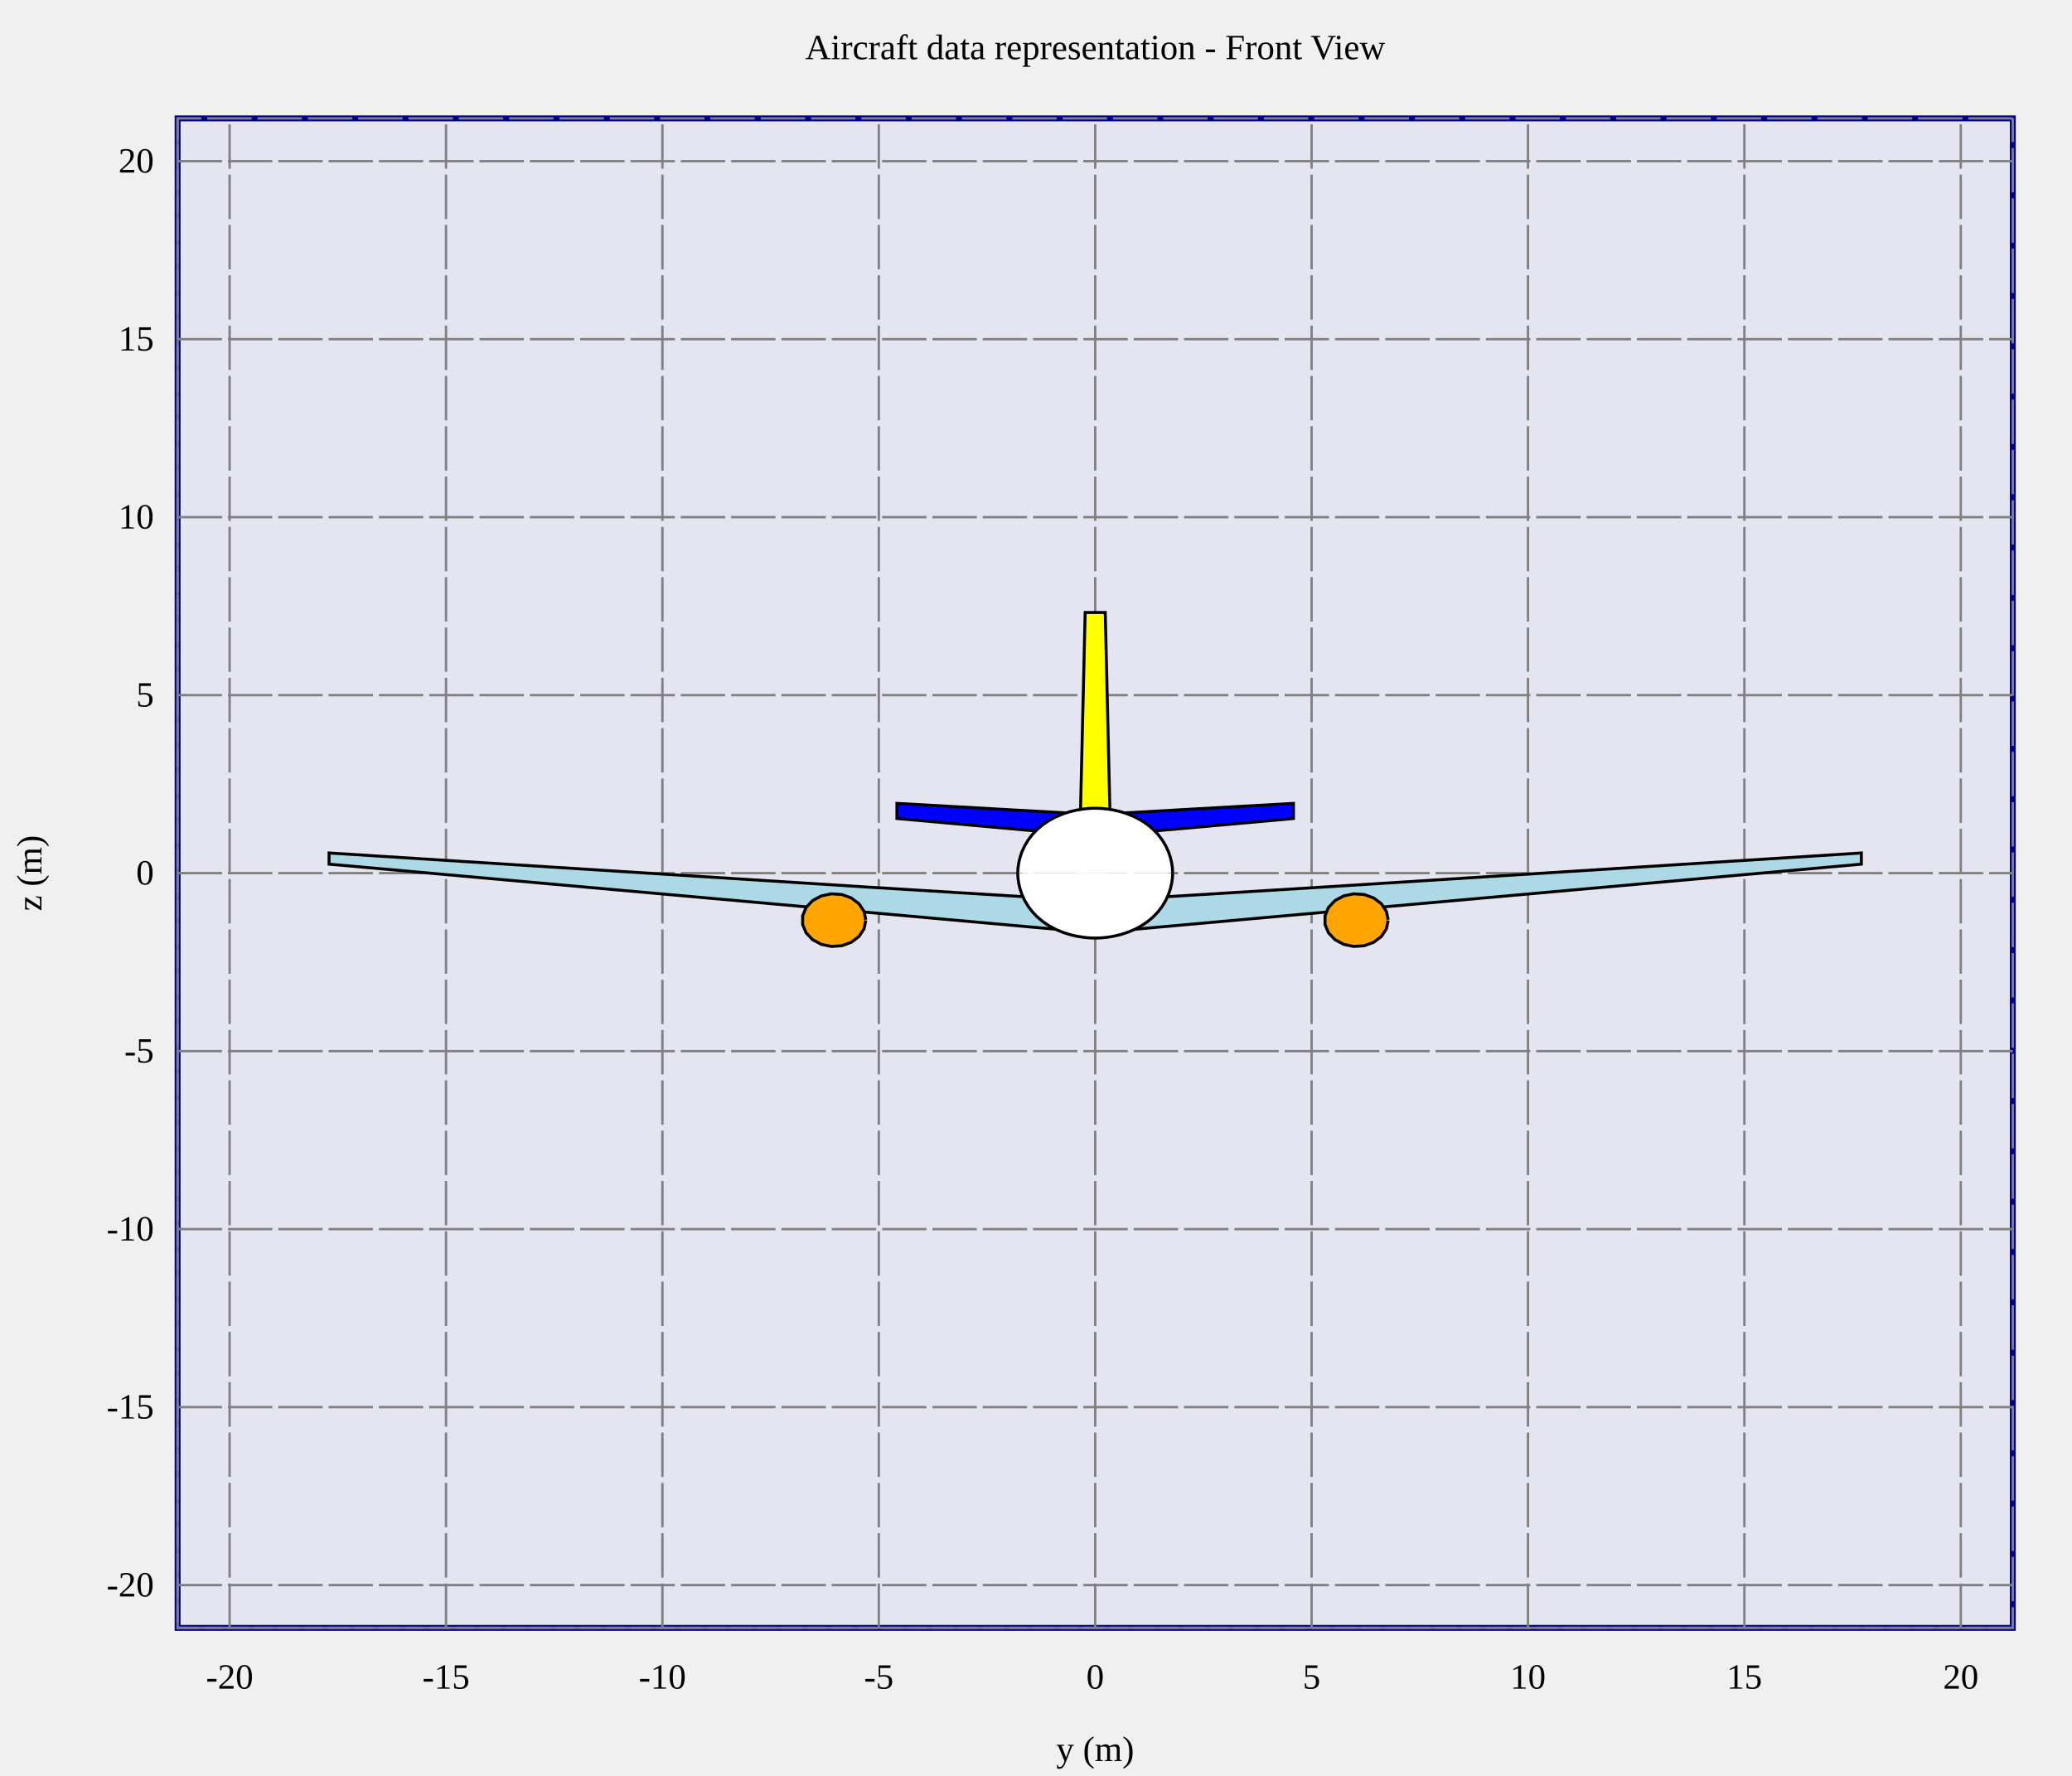
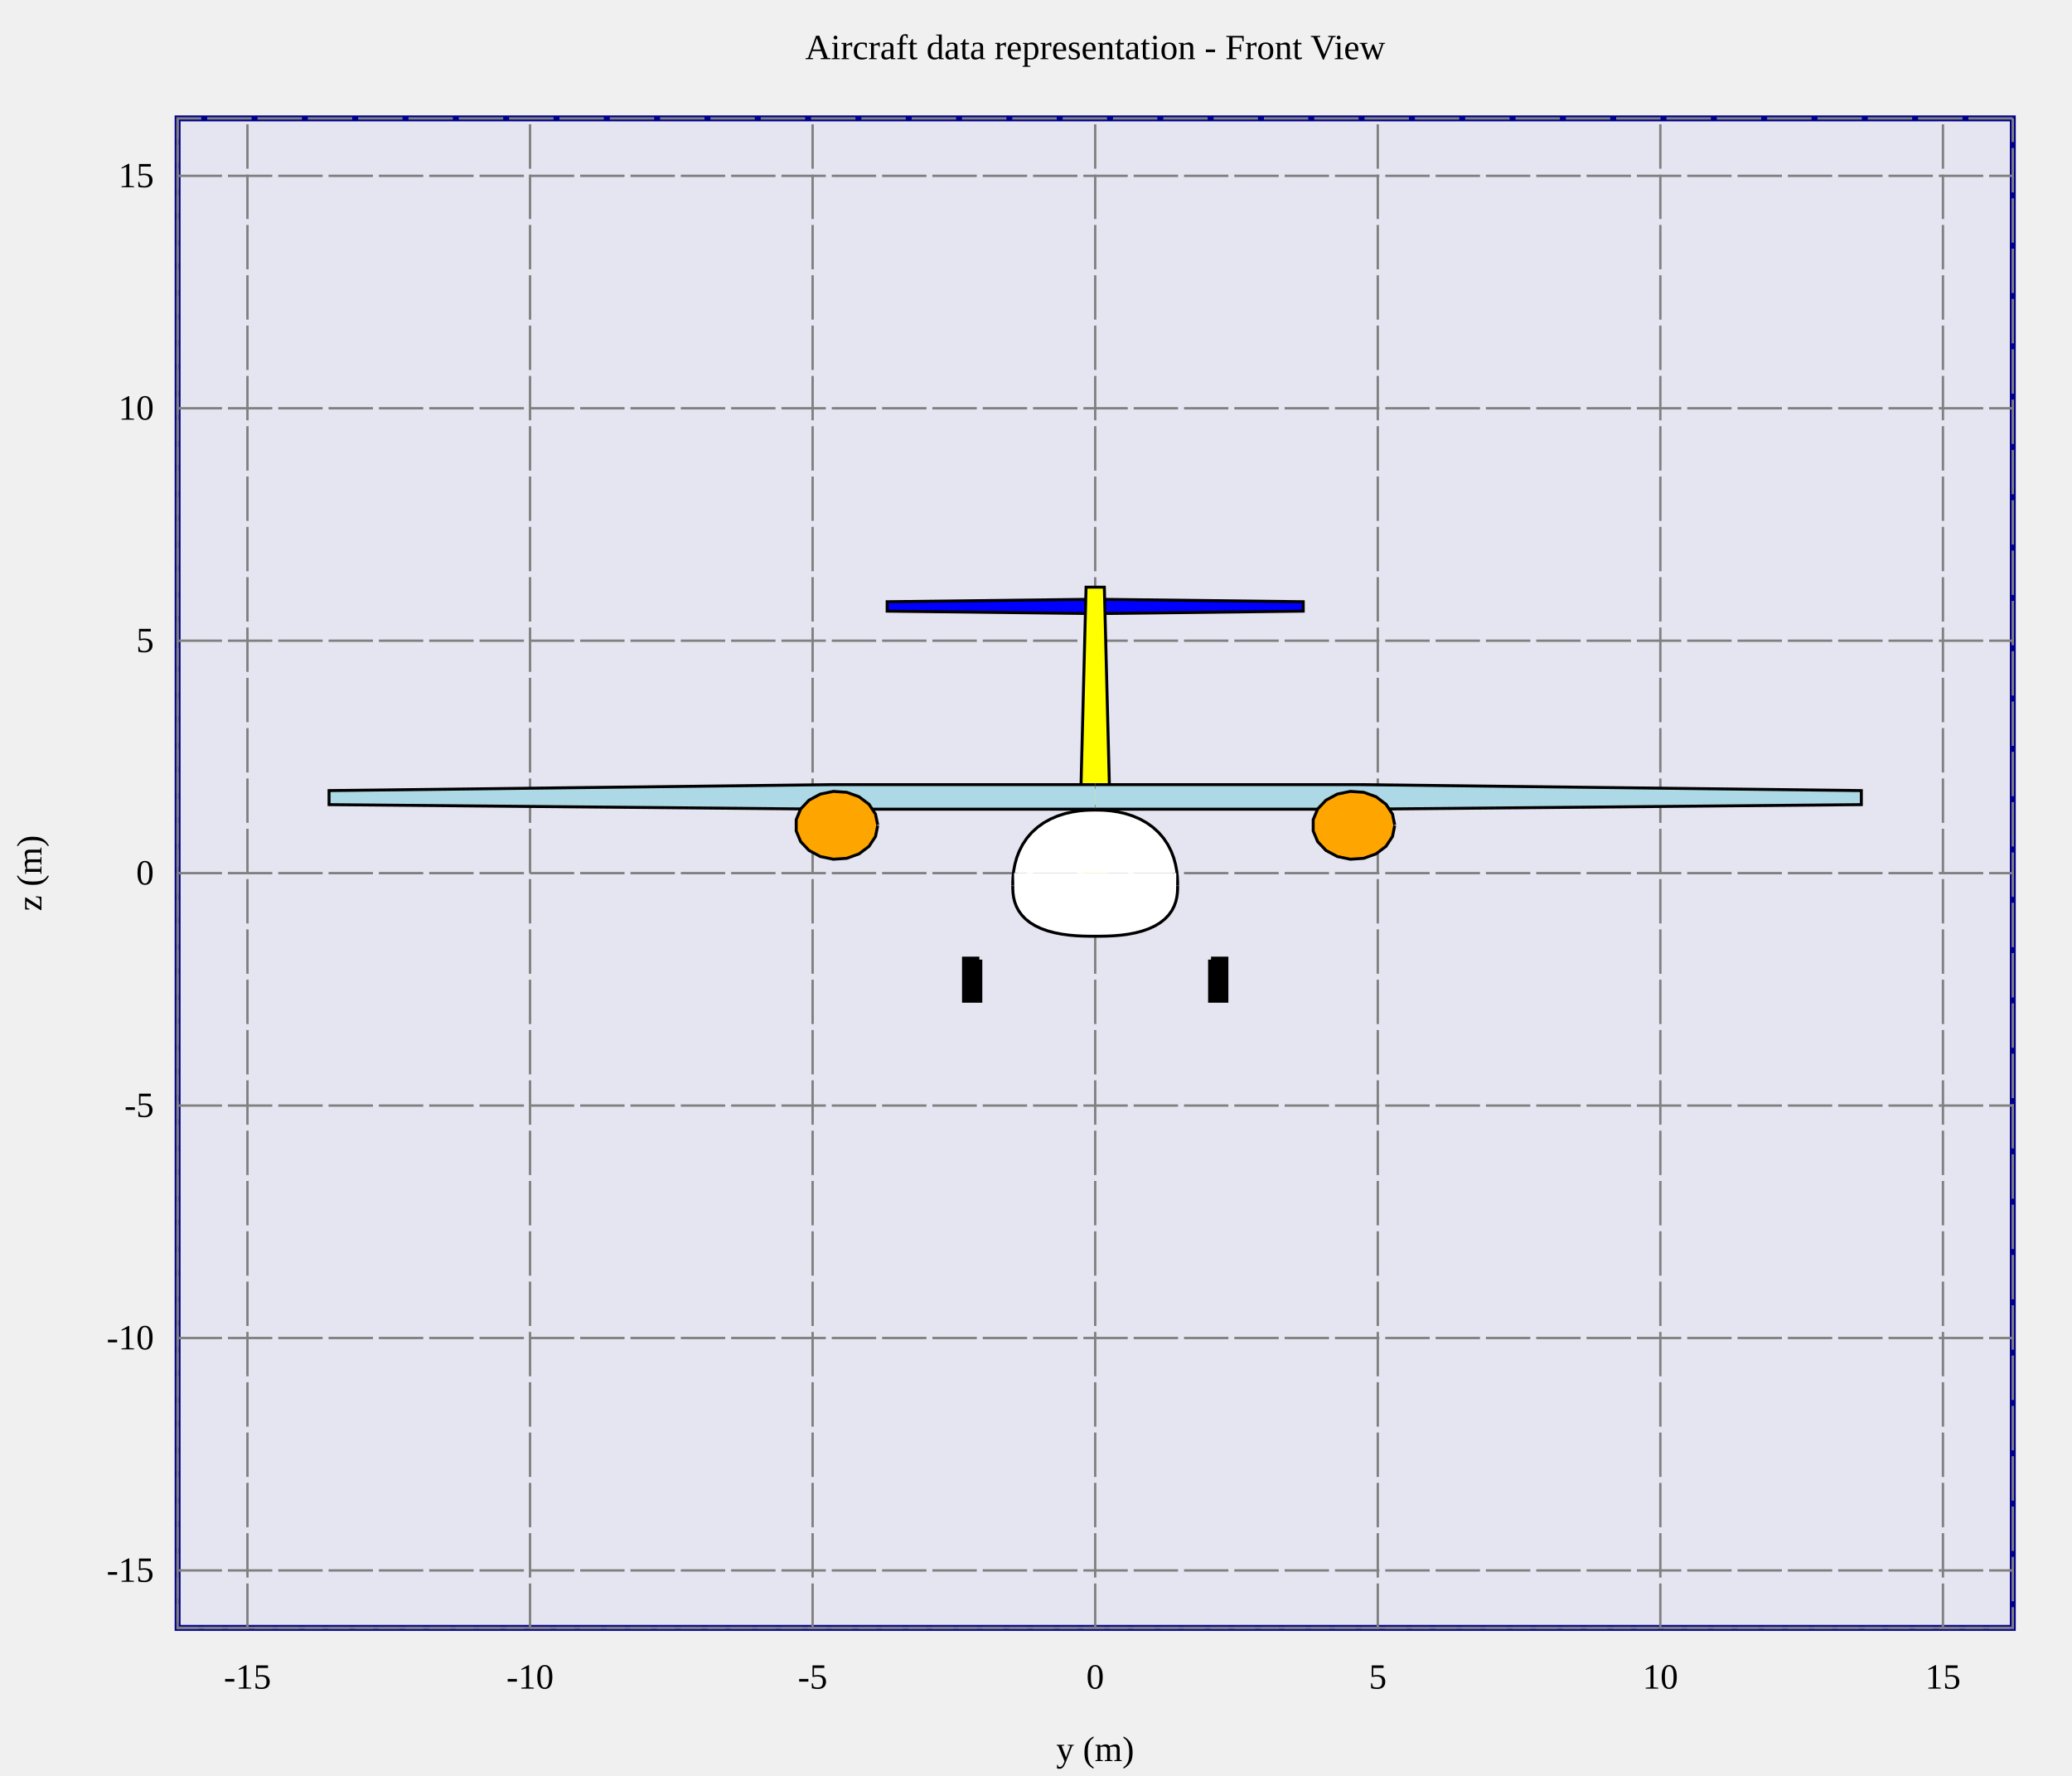
<svg xmlns="http://www.w3.org/2000/svg" id="svg" class="svg" width="700" height="600">
  <g id="page" width="700" height="600">
    <g id="graph" transform="translate(60,40)">
      <rect width="620" height="510" fill="blue" opacity="0.05" />
      <rect width="620" height="510" fill="none" opacity="1.0" style="stroke: darkblue; stroke-width: 2px;" />
      <g id="xAxis" class="axis" transform="translate(0,510)">
-         <g class="tick" transform="translate(17.57392,0)" style="opacity: 1;">
-           <line y2="-510" x2="0" style="fill: none; stroke: rgb(128, 128, 128); stroke-width: 0.8px; stroke-dasharray: 15px, 2px; font-style: normal; font-variant-caps: normal; font-weight: normal; font-size: 10px; line-height: normal; font-family: sans-serif; shape-rendering: geometricprecision;" />
-           <text dy=".71em" y="12" x="0" style="text-anchor: middle;">-20</text>
-         </g>
-         <g class="tick" transform="translate(90.68044,0)" style="opacity: 1;">
+         <g class="tick" transform="translate(23.59941,0)" style="opacity: 1;">
          <line y2="-510" x2="0" style="fill: none; stroke: rgb(128, 128, 128); stroke-width: 0.8px; stroke-dasharray: 15px, 2px; font-style: normal; font-variant-caps: normal; font-weight: normal; font-size: 10px; line-height: normal; font-family: sans-serif; shape-rendering: geometricprecision;" />
          <text dy=".71em" y="12" x="0" style="text-anchor: middle;">-15</text>
        </g>
-         <g class="tick" transform="translate(163.787,0)" style="opacity: 1;">
+         <g class="tick" transform="translate(119.0663,0)" style="opacity: 1;">
          <line y2="-510" x2="0" style="fill: none; stroke: rgb(128, 128, 128); stroke-width: 0.8px; stroke-dasharray: 15px, 2px; font-style: normal; font-variant-caps: normal; font-weight: normal; font-size: 10px; line-height: normal; font-family: sans-serif; shape-rendering: geometricprecision;" />
          <text dy=".71em" y="12" x="0" style="text-anchor: middle;">-10</text>
        </g>
-         <g class="tick" transform="translate(236.8935,0)" style="opacity: 1;">
+         <g class="tick" transform="translate(214.5331,0)" style="opacity: 1;">
          <line y2="-510" x2="0" style="fill: none; stroke: rgb(128, 128, 128); stroke-width: 0.8px; stroke-dasharray: 15px, 2px; font-style: normal; font-variant-caps: normal; font-weight: normal; font-size: 10px; line-height: normal; font-family: sans-serif; shape-rendering: geometricprecision;" />
          <text dy=".71em" y="12" x="0" style="text-anchor: middle;">-5</text>
        </g>
        <g class="tick" transform="translate(310,0)" style="opacity: 1;">
          <line y2="-510" x2="0" style="fill: none; stroke: rgb(128, 128, 128); stroke-width: 0.8px; stroke-dasharray: 15px, 2px; font-style: normal; font-variant-caps: normal; font-weight: normal; font-size: 10px; line-height: normal; font-family: sans-serif; shape-rendering: geometricprecision;" />
          <text dy=".71em" y="12" x="0" style="text-anchor: middle;">0</text>
        </g>
-         <g class="tick" transform="translate(383.1065,0)" style="opacity: 1;">
+         <g class="tick" transform="translate(405.4669,0)" style="opacity: 1;">
          <line y2="-510" x2="0" style="fill: none; stroke: rgb(128, 128, 128); stroke-width: 0.8px; stroke-dasharray: 15px, 2px; font-style: normal; font-variant-caps: normal; font-weight: normal; font-size: 10px; line-height: normal; font-family: sans-serif; shape-rendering: geometricprecision;" />
          <text dy=".71em" y="12" x="0" style="text-anchor: middle;">5</text>
        </g>
-         <g class="tick" transform="translate(456.213,0)" style="opacity: 1;">
+         <g class="tick" transform="translate(500.9337,0)" style="opacity: 1;">
          <line y2="-510" x2="0" style="fill: none; stroke: rgb(128, 128, 128); stroke-width: 0.8px; stroke-dasharray: 15px, 2px; font-style: normal; font-variant-caps: normal; font-weight: normal; font-size: 10px; line-height: normal; font-family: sans-serif; shape-rendering: geometricprecision;" />
          <text dy=".71em" y="12" x="0" style="text-anchor: middle;">10</text>
        </g>
-         <g class="tick" transform="translate(529.3196,0)" style="opacity: 1;">
+         <g class="tick" transform="translate(596.4006,0)" style="opacity: 1;">
          <line y2="-510" x2="0" style="fill: none; stroke: rgb(128, 128, 128); stroke-width: 0.8px; stroke-dasharray: 15px, 2px; font-style: normal; font-variant-caps: normal; font-weight: normal; font-size: 10px; line-height: normal; font-family: sans-serif; shape-rendering: geometricprecision;" />
          <text dy=".71em" y="12" x="0" style="text-anchor: middle;">15</text>
-         </g>
-         <g class="tick" transform="translate(602.4261,0)" style="opacity: 1;">
-           <line y2="-510" x2="0" style="fill: none; stroke: rgb(128, 128, 128); stroke-width: 0.8px; stroke-dasharray: 15px, 2px; font-style: normal; font-variant-caps: normal; font-weight: normal; font-size: 10px; line-height: normal; font-family: sans-serif; shape-rendering: geometricprecision;" />
-           <text dy=".71em" y="12" x="0" style="text-anchor: middle;">20</text>
        </g>
        <path class="domain" d="M0,-510V0H620V-510" style="fill: none; stroke: rgb(128, 128, 128); stroke-width: 0.8px; stroke-dasharray: 15px, 2px; font-style: normal; font-variant-caps: normal; font-weight: normal; font-size: 10px; line-height: normal; font-family: sans-serif; shape-rendering: geometricprecision;" />
      </g>
      <g id="yAxis" class="axis">
-         <g class="tick" transform="translate(0,495.544)" style="opacity: 1;">
-           <line x2="620" y2="0" style="fill: none; stroke: rgb(128, 128, 128); stroke-dasharray: 15px, 2px; stroke-width: 0.8px; shape-rendering: geometricprecision;" />
-           <text dy=".32em" x="-8" y="0" style="text-anchor: end;">-20</text>
-         </g>
-         <g class="tick" transform="translate(0,435.408)" style="opacity: 1;">
+         <g class="tick" transform="translate(0,490.5876)" style="opacity: 1;">
          <line x2="620" y2="0" style="fill: none; stroke: rgb(128, 128, 128); stroke-dasharray: 15px, 2px; stroke-width: 0.8px; shape-rendering: geometricprecision;" />
          <text dy=".32em" x="-8" y="0" style="text-anchor: end;">-15</text>
        </g>
-         <g class="tick" transform="translate(0,375.272)" style="opacity: 1;">
+         <g class="tick" transform="translate(0,412.0584)" style="opacity: 1;">
          <line x2="620" y2="0" style="fill: none; stroke: rgb(128, 128, 128); stroke-dasharray: 15px, 2px; stroke-width: 0.8px; shape-rendering: geometricprecision;" />
          <text dy=".32em" x="-8" y="0" style="text-anchor: end;">-10</text>
        </g>
-         <g class="tick" transform="translate(0,315.136)" style="opacity: 1;">
+         <g class="tick" transform="translate(0,333.5292)" style="opacity: 1;">
          <line x2="620" y2="0" style="fill: none; stroke: rgb(128, 128, 128); stroke-dasharray: 15px, 2px; stroke-width: 0.8px; shape-rendering: geometricprecision;" />
          <text dy=".32em" x="-8" y="0" style="text-anchor: end;">-5</text>
        </g>
        <g class="tick" transform="translate(0,255)" style="opacity: 1;">
          <line x2="620" y2="0" style="fill: none; stroke: rgb(128, 128, 128); stroke-dasharray: 15px, 2px; stroke-width: 0.8px; shape-rendering: geometricprecision;" />
          <text dy=".32em" x="-8" y="0" style="text-anchor: end;">0</text>
        </g>
-         <g class="tick" transform="translate(0,194.864)" style="opacity: 1;">
+         <g class="tick" transform="translate(0,176.4708)" style="opacity: 1;">
          <line x2="620" y2="0" style="fill: none; stroke: rgb(128, 128, 128); stroke-dasharray: 15px, 2px; stroke-width: 0.8px; shape-rendering: geometricprecision;" />
          <text dy=".32em" x="-8" y="0" style="text-anchor: end;">5</text>
        </g>
-         <g class="tick" transform="translate(0,134.728)" style="opacity: 1;">
+         <g class="tick" transform="translate(0,97.94161)" style="opacity: 1;">
          <line x2="620" y2="0" style="fill: none; stroke: rgb(128, 128, 128); stroke-dasharray: 15px, 2px; stroke-width: 0.8px; shape-rendering: geometricprecision;" />
          <text dy=".32em" x="-8" y="0" style="text-anchor: end;">10</text>
        </g>
-         <g class="tick" transform="translate(0,74.59197)" style="opacity: 1;">
+         <g class="tick" transform="translate(0,19.41242)" style="opacity: 1;">
          <line x2="620" y2="0" style="fill: none; stroke: rgb(128, 128, 128); stroke-dasharray: 15px, 2px; stroke-width: 0.8px; shape-rendering: geometricprecision;" />
          <text dy=".32em" x="-8" y="0" style="text-anchor: end;">15</text>
-         </g>
-         <g class="tick" transform="translate(0,14.45596)" style="opacity: 1;">
-           <line x2="620" y2="0" style="fill: none; stroke: rgb(128, 128, 128); stroke-dasharray: 15px, 2px; stroke-width: 0.8px; shape-rendering: geometricprecision;" />
-           <text dy=".32em" x="-8" y="0" style="text-anchor: end;">20</text>
        </g>
        <path class="domain" d="M620,0H0V510H620" style="fill: none; stroke: rgb(128, 128, 128); stroke-dasharray: 15px, 2px; stroke-width: 0.8px; shape-rendering: geometricprecision;" />
      </g>
      <g id="xy" class="xy">
-         <path id="line" d="M310,235.708L376.482,231.958L376.482,236.086L310,242.059" class="line" style="fill:none; stroke:black; stroke-width:2" />
-         <path id="area" d="M310,235.708L376.482,231.958L376.482,236.086L310,242.059L310,255L376.482,255L376.482,255L310,255Z" class="area" style="fill:blue;" opacity="1" />
+         <path id="line" d="M310,162.963L379.782,163.791L379.782,165.987L310,166.816" class="line" style="fill:none; stroke:black; stroke-width:2" />
+         <path id="area" d="M310,162.963L379.782,163.791L379.782,165.987L310,166.816L310,255L379.782,255L379.782,255L310,255Z" class="area" style="fill:blue;" opacity="1" />
      </g>
      <g id="xy" class="xy">
-         <path id="line" d="M310,235.708L243.518,231.958L243.518,236.086L310,242.059" class="line" style="fill:none; stroke:black; stroke-width:2" />
-         <path id="area" d="M310,235.708L243.518,231.958L243.518,236.086L310,242.059L310,255L243.518,255L243.518,255L310,255Z" class="area" style="fill:blue;" opacity="1" />
+         <path id="line" d="M310,162.963L240.218,163.791L240.218,165.987L310,166.816" class="line" style="fill:none; stroke:black; stroke-width:2" />
+         <path id="area" d="M310,162.963L240.218,163.791L240.218,165.987L310,166.816L310,255L240.218,255L240.218,255L310,255Z" class="area" style="fill:blue;" opacity="1" />
      </g>
      <g id="xy" class="xy">
-         <path id="line" d="M314.536,236.959L312.904,167.442L307.096,167.442L305.464,236.959" class="line" style="fill:none; stroke:black; stroke-width:2" />
-         <path id="area" d="M314.536,236.959L312.904,167.442L307.096,167.442L305.464,236.959L305.464,255L307.096,255L312.904,255L314.536,255Z" class="area" style="fill:yellow;" opacity="1" />
+         <path id="line" d="M314.526,234.582L312.601,158.88L307.399,158.88L305.474,234.582" class="line" style="fill:none; stroke:black; stroke-width:2" />
+         <path id="area" d="M314.526,234.582L312.601,158.88L307.399,158.88L305.474,234.582L305.474,255L307.399,255L312.601,255L314.526,255Z" class="area" style="fill:yellow;" opacity="1" />
      </g>
      <g id="xy" class="xy">
-         <path id="line" d="M310,264.946L387.5,260.173L568.333,248.721L568.333,251.504L387.5,267.692L310,274.653" class="line" style="fill:none; stroke:black; stroke-width:2" />
-         <path id="area" d="M310,264.946L387.5,260.173L568.333,248.721L568.333,251.504L387.5,267.692L310,274.653L310,255L387.5,255L568.333,255L568.333,255L387.5,255L310,255Z" class="area" style="fill:lightblue;" opacity="1" />
+         <path id="line" d="M310,225.598L399.739,225.598L568.333,227.602L568.333,231.36L399.739,232.893L310,232.893" class="line" style="fill:none; stroke:black; stroke-width:2" />
+         <path id="area" d="M310,225.598L399.739,225.598L568.333,227.602L568.333,231.36L399.739,232.893L310,232.893L310,255L399.739,255L568.333,255L568.333,255L399.739,255L310,255Z" class="area" style="fill:lightblue;" opacity="1" />
      </g>
      <g id="xy" class="xy">
-         <path id="line" d="M310,264.946L232.5,260.173L51.667,248.721L51.667,251.504L232.5,267.692L310,274.653" class="line" style="fill:none; stroke:black; stroke-width:2" />
-         <path id="area" d="M310,264.946L232.5,260.173L51.667,248.721L51.667,251.504L232.5,267.692L310,274.653L310,255L232.5,255L51.667,255L51.667,255L232.5,255L310,255Z" class="area" style="fill:lightblue;" opacity="1" />
+         <path id="line" d="M310,225.598L220.261,225.598L51.667,227.602L51.667,231.36L220.261,232.893L310,232.893" class="line" style="fill:none; stroke:black; stroke-width:2" />
+         <path id="area" d="M310,225.598L220.261,225.598L51.667,227.602L51.667,231.36L220.261,232.893L310,232.893L310,255L220.261,255L51.667,255L51.667,255L220.261,255L310,255Z" class="area" style="fill:lightblue;" opacity="1" />
      </g>
      <g id="xy" class="xy">
-         <path id="line" d="M284.34,255L284.353,254.285L284.439,253.121L284.662,251.621L285.071,249.886L285.703,248.008L286.585,246.069L287.73,244.139L289.138,242.28L290.799,240.541L292.688,238.963L294.77,237.576L296.997,236.399L299.307,235.443L301.629,234.706L303.877,234.178L305.954,233.837L307.75,233.651L309.144,233.578L310,233.568L310,233.568L310.856,233.578L312.25,233.651L314.046,233.837L316.123,234.178L318.371,234.706L320.693,235.443L323.003,236.399L325.23,237.576L327.312,238.963L329.201,240.541L330.862,242.28L332.27,244.139L333.415,246.069L334.297,248.008L334.929,249.886L335.338,251.621L335.561,253.121L335.647,254.285L335.66,255" class="line" style="fill:none; stroke:black; stroke-width:2" />
-         <path id="area" d="M284.34,255L284.353,254.285L284.439,253.121L284.662,251.621L285.071,249.886L285.703,248.008L286.585,246.069L287.73,244.139L289.138,242.28L290.799,240.541L292.688,238.963L294.77,237.576L296.997,236.399L299.307,235.443L301.629,234.706L303.877,234.178L305.954,233.837L307.75,233.651L309.144,233.578L310,233.568L310,233.568L310.856,233.578L312.25,233.651L314.046,233.837L316.123,234.178L318.371,234.706L320.693,235.443L323.003,236.399L325.23,237.576L327.312,238.963L329.201,240.541L330.862,242.28L332.27,244.139L333.415,246.069L334.297,248.008L334.929,249.886L335.338,251.621L335.561,253.121L335.647,254.285L335.66,255L335.66,255L335.647,255L335.561,255L335.338,255L334.929,255L334.297,255L333.415,255L332.27,255L330.862,255L329.201,255L327.312,255L325.23,255L323.003,255L320.693,255L318.371,255L316.123,255L314.046,255L312.25,255L310.856,255L310,255L310,255L309.144,255L307.75,255L305.954,255L303.877,255L301.629,255L299.307,255L296.997,255L294.77,255L292.688,255L290.799,255L289.138,255L287.73,255L286.585,255L285.703,255L285.071,255L284.662,255L284.439,255L284.353,255L284.34,255Z" class="area" style="fill:white;" opacity="1" />
+         <path id="line" d="M282.649,259.164L282.661,257.883L282.743,256.22L282.956,254.282L283.347,252.168L283.955,249.962L284.807,247.743L285.917,245.577L287.291,243.52L288.922,241.62L290.792,239.911L292.873,238.422L295.124,237.167L297.496,236.153L299.926,235.375L302.34,234.82L304.656,234.462L306.777,234.268L308.597,234.193L310,234.182L310,234.182L311.403,234.193L313.223,234.268L315.344,234.462L317.66,234.82L320.074,235.375L322.504,236.153L324.876,237.167L327.127,238.422L329.208,239.911L331.078,241.62L332.709,243.52L334.083,245.577L335.193,247.743L336.045,249.962L336.653,252.168L337.044,254.282L337.257,256.22L337.339,257.883L337.351,259.164" class="line" style="fill:none; stroke:black; stroke-width:2" />
+         <path id="area" d="M282.649,259.164L282.661,257.883L282.743,256.22L282.956,254.282L283.347,252.168L283.955,249.962L284.807,247.743L285.917,245.577L287.291,243.52L288.922,241.62L290.792,239.911L292.873,238.422L295.124,237.167L297.496,236.153L299.926,235.375L302.34,234.82L304.656,234.462L306.777,234.268L308.597,234.193L310,234.182L310,234.182L311.403,234.193L313.223,234.268L315.344,234.462L317.66,234.82L320.074,235.375L322.504,236.153L324.876,237.167L327.127,238.422L329.208,239.911L331.078,241.62L332.709,243.52L334.083,245.577L335.193,247.743L336.045,249.962L336.653,252.168L337.044,254.282L337.257,256.22L337.339,257.883L337.351,259.164L337.351,255L337.339,255L337.257,255L337.044,255L336.653,255L336.045,255L335.193,255L334.083,255L332.709,255L331.078,255L329.208,255L327.127,255L324.876,255L322.504,255L320.074,255L317.66,255L315.344,255L313.223,255L311.403,255L310,255L310,255L308.597,255L306.777,255L304.656,255L302.34,255L299.926,255L297.496,255L295.124,255L292.873,255L290.792,255L288.922,255L287.291,255L285.917,255L284.807,255L283.955,255L283.347,255L282.956,255L282.743,255L282.661,255L282.649,255Z" class="area" style="fill:white;" opacity="1" />
      </g>
      <g id="xy" class="xy">
-         <path id="line" d="M335.66,255L335.647,255.715L335.561,256.879L335.338,258.379L334.929,260.114L334.297,261.992L333.415,263.931L332.27,265.861L330.862,267.72L329.201,269.459L327.312,271.037L325.23,272.424L323.003,273.601L320.693,274.557L318.371,275.294L316.123,275.822L314.046,276.163L312.25,276.349L310.856,276.422L310,276.432L310,276.432L309.144,276.422L307.75,276.349L305.954,276.163L303.877,275.822L301.629,275.294L299.307,274.557L296.997,273.601L294.77,272.424L292.688,271.037L290.799,269.459L289.138,267.72L287.73,265.861L286.585,263.931L285.703,261.992L285.071,260.114L284.662,258.379L284.439,256.879L284.353,255.715L284.34,255" class="line" style="fill:none; stroke:black; stroke-width:2" />
-         <path id="area" d="M335.66,255L335.647,255.715L335.561,256.879L335.338,258.379L334.929,260.114L334.297,261.992L333.415,263.931L332.27,265.861L330.862,267.72L329.201,269.459L327.312,271.037L325.23,272.424L323.003,273.601L320.693,274.557L318.371,275.294L316.123,275.822L314.046,276.163L312.25,276.349L310.856,276.422L310,276.432L310,276.432L309.144,276.422L307.75,276.349L305.954,276.163L303.877,275.822L301.629,275.294L299.307,274.557L296.997,273.601L294.77,272.424L292.688,271.037L290.799,269.459L289.138,267.72L287.73,265.861L286.585,263.931L285.703,261.992L285.071,260.114L284.662,258.379L284.439,256.879L284.353,255.715L284.34,255L284.34,255L284.353,255L284.439,255L284.662,255L285.071,255L285.703,255L286.585,255L287.73,255L289.138,255L290.799,255L292.688,255L294.77,255L296.997,255L299.307,255L301.629,255L303.877,255L305.954,255L307.75,255L309.144,255L310,255L310,255L310.856,255L312.25,255L314.046,255L316.123,255L318.371,255L320.693,255L323.003,255L325.23,255L327.312,255L329.201,255L330.862,255L332.27,255L333.415,255L334.297,255L334.929,255L335.338,255L335.561,255L335.647,255L335.66,255Z" class="area" style="fill:white;" opacity="1" />
+         <path id="line" d="M337.351,259.164L337.34,260.316L337.268,261.628L337.08,263.046L336.733,264.518L336.192,265.999L335.429,267.451L334.429,268.84L333.182,270.137L331.69,271.32L329.964,272.371L328.021,273.279L325.891,274.038L323.611,274.648L321.226,275.112L318.793,275.442L316.376,275.653L314.048,275.767L311.892,275.812L310,275.818L310,275.818L308.108,275.812L305.952,275.767L303.624,275.653L301.207,275.442L298.774,275.112L296.389,274.648L294.109,274.038L291.979,273.279L290.036,272.371L288.31,271.32L286.818,270.137L285.571,268.84L284.571,267.451L283.808,265.999L283.267,264.518L282.92,263.046L282.732,261.628L282.66,260.316L282.649,259.164" class="line" style="fill:none; stroke:black; stroke-width:2" />
+         <path id="area" d="M337.351,259.164L337.34,260.316L337.268,261.628L337.08,263.046L336.733,264.518L336.192,265.999L335.429,267.451L334.429,268.84L333.182,270.137L331.69,271.32L329.964,272.371L328.021,273.279L325.891,274.038L323.611,274.648L321.226,275.112L318.793,275.442L316.376,275.653L314.048,275.767L311.892,275.812L310,275.818L310,275.818L308.108,275.812L305.952,275.767L303.624,275.653L301.207,275.442L298.774,275.112L296.389,274.648L294.109,274.038L291.979,273.279L290.036,272.371L288.31,271.32L286.818,270.137L285.571,268.84L284.571,267.451L283.808,265.999L283.267,264.518L282.92,263.046L282.732,261.628L282.66,260.316L282.649,259.164L282.649,255L282.66,255L282.732,255L282.92,255L283.267,255L283.808,255L284.571,255L285.571,255L286.818,255L288.31,255L290.036,255L291.979,255L294.109,255L296.389,255L298.774,255L301.207,255L303.624,255L305.952,255L308.108,255L310,255L310,255L311.892,255L314.048,255L316.376,255L318.793,255L321.226,255L323.611,255L325.891,255L328.021,255L329.964,255L331.69,255L333.182,255L334.429,255L335.429,255L336.192,255L336.733,255L337.08,255L337.268,255L337.34,255L337.351,255Z" class="area" style="fill:white;" opacity="1" />
      </g>
      <g id="xy" class="xy">
-         <path id="line" d="M408.474,270.876L407.92,268.142L406.316,265.705L403.838,263.828L400.752,262.714L397.394,262.486L394.128,263.166L391.308,264.682L389.238,266.869L388.144,269.49L388.144,272.262L389.238,274.883L391.308,277.07L394.128,278.586L397.394,279.266L400.752,279.037L403.838,277.924L406.316,276.047L407.92,273.61L408.474,270.876" class="line" style="fill:none; stroke:black; stroke-width:2" />
-         <path id="area" d="M408.474,270.876L407.92,268.142L406.316,265.705L403.838,263.828L400.752,262.714L397.394,262.486L394.128,263.166L391.308,264.682L389.238,266.869L388.144,269.49L388.144,272.262L389.238,274.883L391.308,277.07L394.128,278.586L397.394,279.266L400.752,279.037L403.838,277.924L406.316,276.047L407.92,273.61L408.474,270.876L408.474,255L407.92,255L406.316,255L403.838,255L400.752,255L397.394,255L394.128,255L391.308,255L389.238,255L388.144,255L388.144,255L389.238,255L391.308,255L394.128,255L397.394,255L400.752,255L403.838,255L406.316,255L407.92,255L408.474,255Z" class="area" style="fill:orange;" opacity="1" />
+         <path id="line" d="M349.141,284.213L353.991,284.213L353.991,297.776L349.141,297.776L349.141,284.213" class="line" style="fill:none; stroke:black; stroke-width:2" />
+         <path id="area" d="M349.141,284.213L353.991,284.213L353.991,297.776L349.141,297.776L349.141,284.213L349.141,255L349.141,255L353.991,255L353.991,255L349.141,255Z" class="area" style="fill:black;" opacity="1" />
      </g>
      <g id="xy" class="xy">
-         <path id="line" d="M231.995,270.876L231.441,268.142L229.837,265.705L227.358,263.828L224.273,262.714L220.915,262.486L217.649,263.166L214.829,264.682L212.759,266.869L211.665,269.49L211.665,272.262L212.759,274.883L214.829,277.07L217.649,278.586L220.915,279.266L224.273,279.037L227.358,277.924L229.837,276.047L231.441,273.61L231.995,270.876" class="line" style="fill:none; stroke:black; stroke-width:2" />
-         <path id="area" d="M231.995,270.876L231.441,268.142L229.837,265.705L227.358,263.828L224.273,262.714L220.915,262.486L217.649,263.166L214.829,264.682L212.759,266.869L211.665,269.49L211.665,272.262L212.759,274.883L214.829,277.07L217.649,278.586L220.915,279.266L224.273,279.037L227.358,277.924L229.837,276.047L231.441,273.61L231.995,270.876L231.995,255L231.441,255L229.837,255L227.358,255L224.273,255L220.915,255L217.649,255L214.829,255L212.759,255L211.665,255L211.665,255L212.759,255L214.829,255L217.649,255L220.915,255L224.273,255L227.358,255L229.837,255L231.441,255L231.995,255Z" class="area" style="fill:orange;" opacity="1" />
+         <path id="line" d="M270.859,284.213L266.009,284.213L266.009,297.776L270.859,297.776L270.859,284.213" class="line" style="fill:none; stroke:black; stroke-width:2" />
+         <path id="area" d="M270.859,284.213L266.009,284.213L266.009,297.776L270.859,297.776L270.859,284.213L270.859,255L270.859,255L266.009,255L266.009,255L270.859,255Z" class="area" style="fill:black;" opacity="1" />
+       </g>
+       <g id="xy" class="xy">
+         <path id="line" d="M410.695,238.839L409.97,235.27L407.876,232.087L404.639,229.636L400.61,228.182L396.226,227.883L391.96,228.771L388.277,230.751L385.575,233.607L384.146,237.03L384.146,240.649L385.575,244.072L388.277,246.928L391.96,248.908L396.226,249.796L400.61,249.497L404.639,248.043L407.876,245.592L409.97,242.409L410.695,238.839" class="line" style="fill:none; stroke:black; stroke-width:2" />
+         <path id="area" d="M410.695,238.839L409.97,235.27L407.876,232.087L404.639,229.636L400.61,228.182L396.226,227.883L391.96,228.771L388.277,230.751L385.575,233.607L384.146,237.03L384.146,240.649L385.575,244.072L388.277,246.928L391.96,248.908L396.226,249.796L400.61,249.497L404.639,248.043L407.876,245.592L409.97,242.409L410.695,238.839L410.695,255L409.97,255L407.876,255L404.639,255L400.61,255L396.226,255L391.96,255L388.277,255L385.575,255L384.146,255L384.146,255L385.575,255L388.277,255L391.96,255L396.226,255L400.61,255L404.639,255L407.876,255L409.97,255L410.695,255Z" class="area" style="fill:orange;" opacity="1" />
+       </g>
+       <g id="xy" class="xy">
+         <path id="line" d="M236.036,238.839L235.312,235.27L233.218,232.087L229.981,229.636L225.952,228.182L221.567,227.883L217.302,228.771L213.619,230.751L210.916,233.607L209.488,237.03L209.488,240.649L210.916,244.072L213.619,246.928L217.302,248.908L221.567,249.796L225.952,249.497L229.981,248.043L233.218,245.592L235.312,242.409L236.036,238.839" class="line" style="fill:none; stroke:black; stroke-width:2" />
+         <path id="area" d="M236.036,238.839L235.312,235.27L233.218,232.087L229.981,229.636L225.952,228.182L221.567,227.883L217.302,228.771L213.619,230.751L210.916,233.607L209.488,237.03L209.488,240.649L210.916,244.072L213.619,246.928L217.302,248.908L221.567,249.796L225.952,249.497L229.981,248.043L233.218,245.592L235.312,242.409L236.036,238.839L236.036,255L235.312,255L233.218,255L229.981,255L225.952,255L221.567,255L217.302,255L213.619,255L210.916,255L209.488,255L209.488,255L210.916,255L213.619,255L217.302,255L221.567,255L225.952,255L229.981,255L233.218,255L235.312,255L236.036,255Z" class="area" style="fill:orange;" opacity="1" />
      </g>
    </g>
  </g>
  <text class="x label" text-anchor="middle" x="370" y="595">y (m)</text>
  <text class="y label" text-anchor="middle" x="-295" y="5" dy=".75em" transform="rotate(-90)">z (m)</text>
  <text class="title" text-anchor="middle" x="370" y="20">Aircraft data representation - Front View</text>
</svg>
